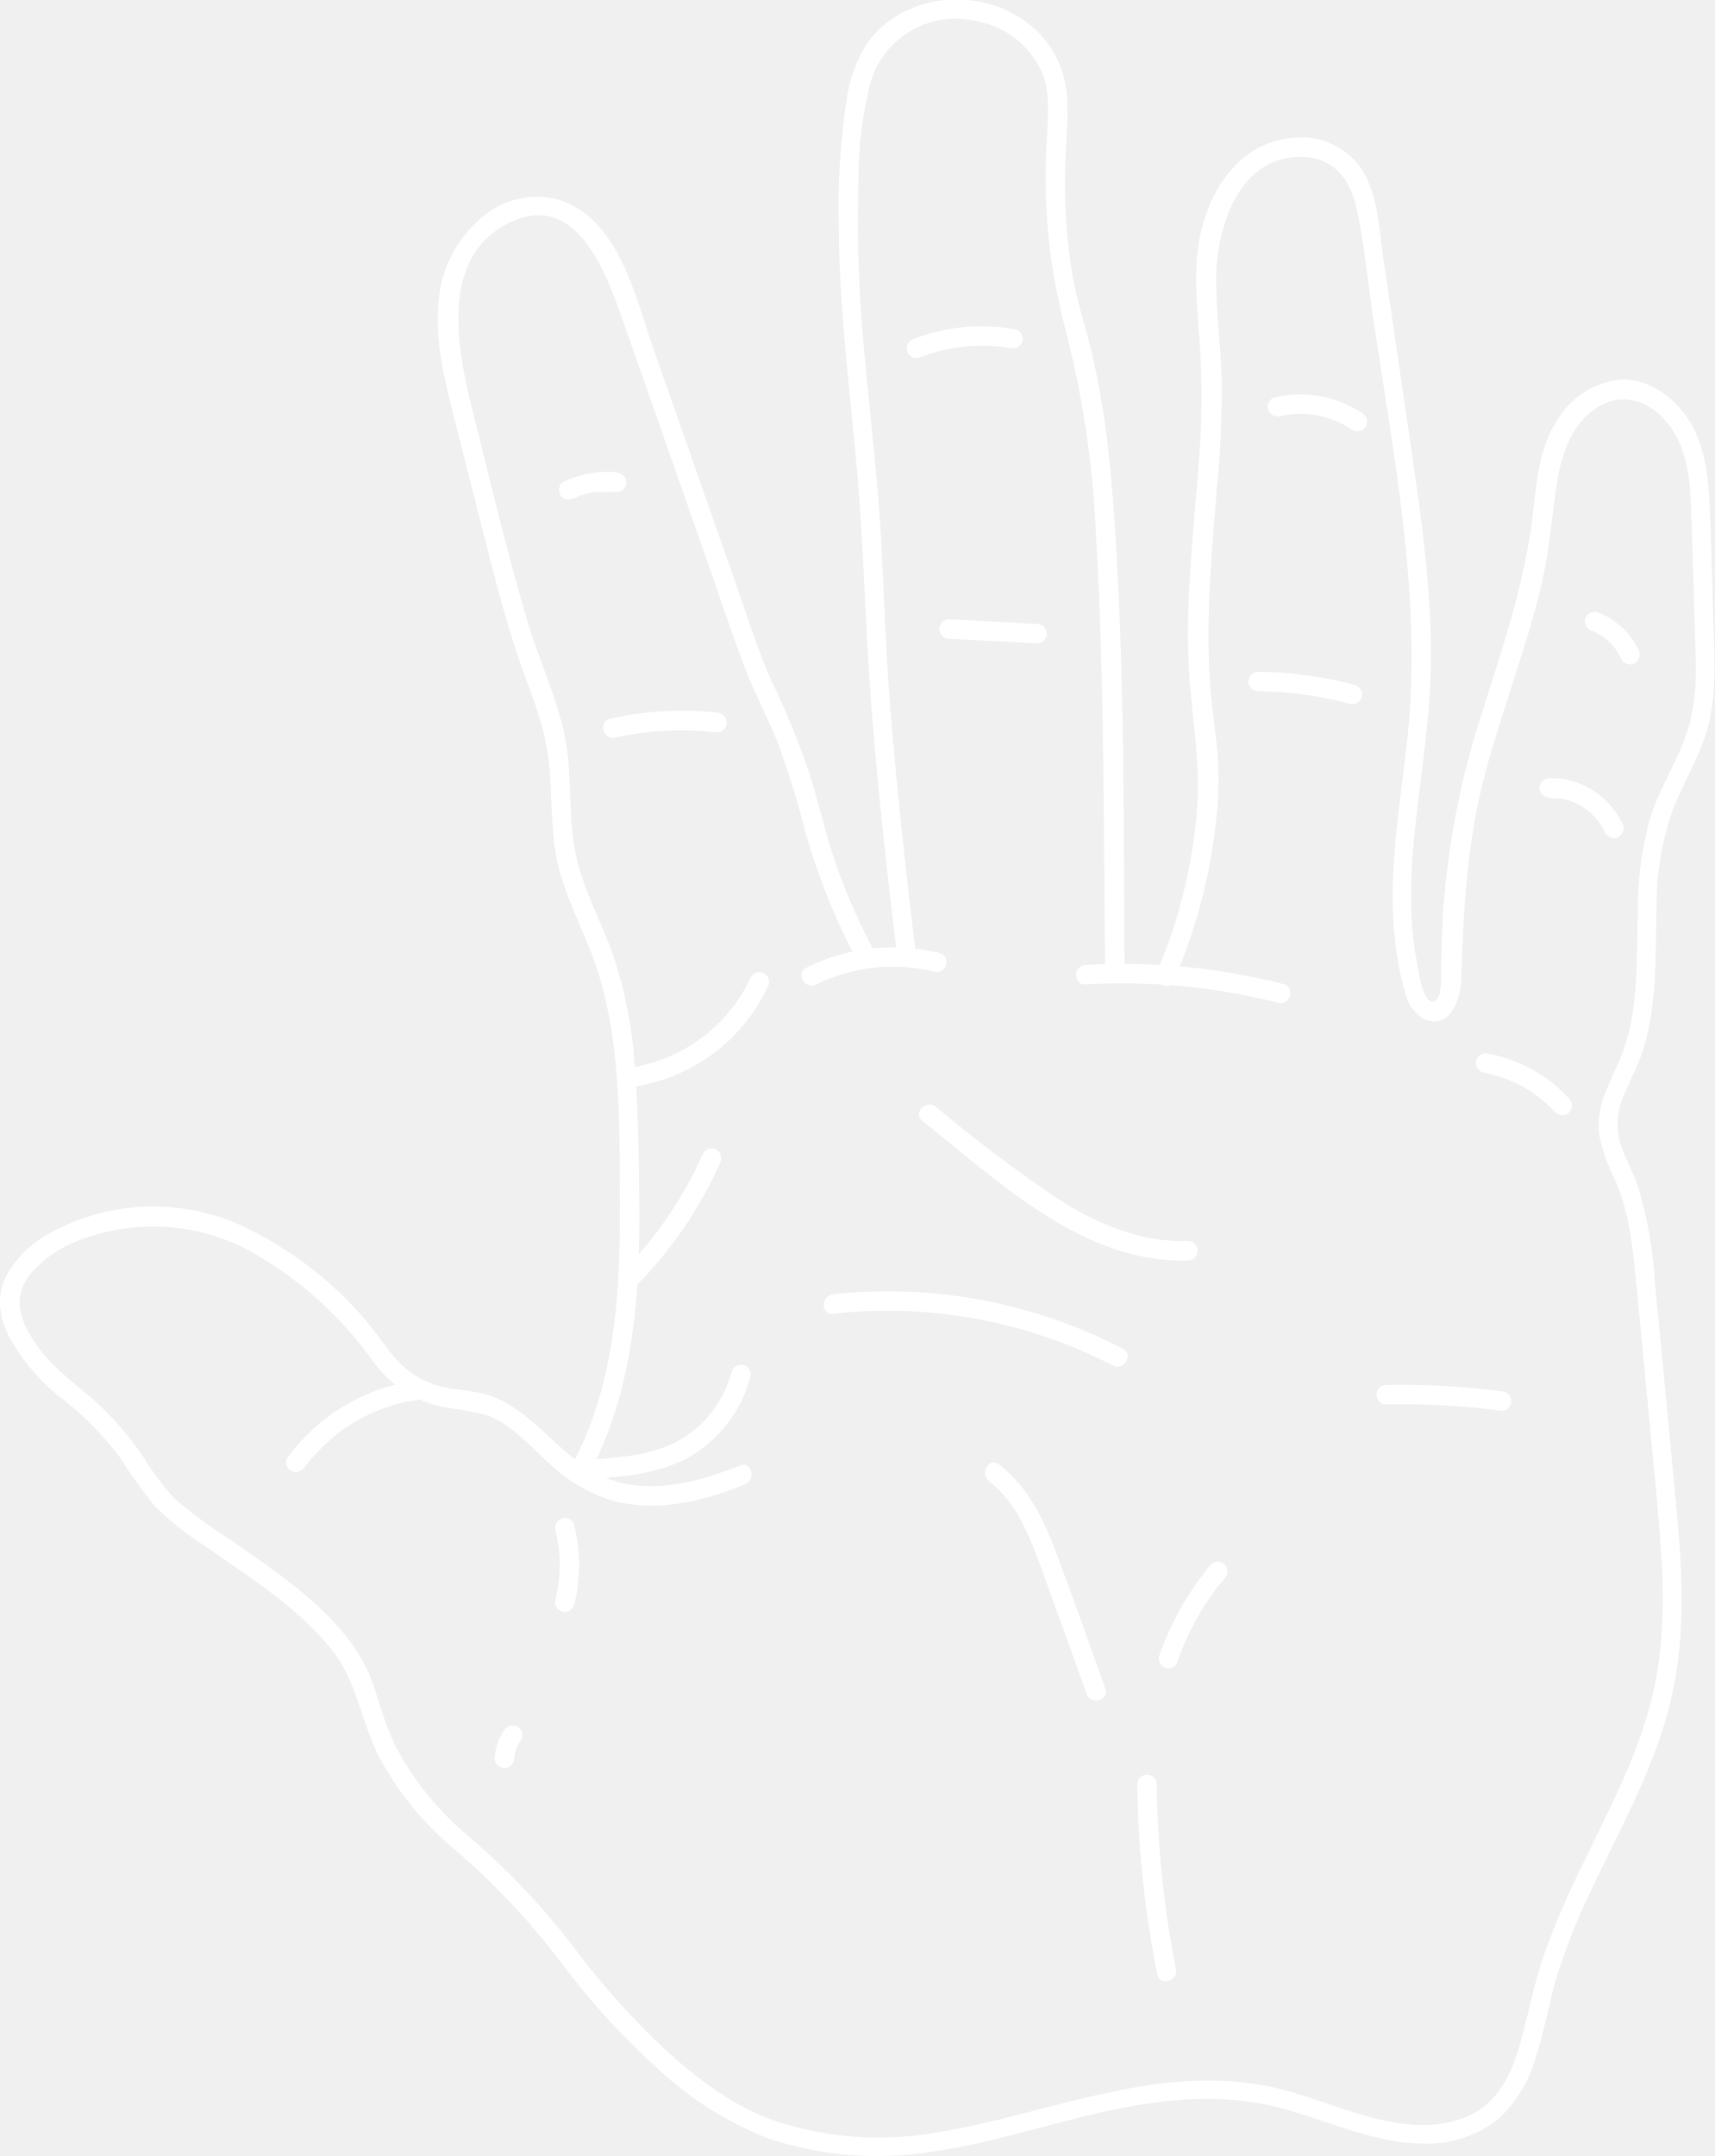
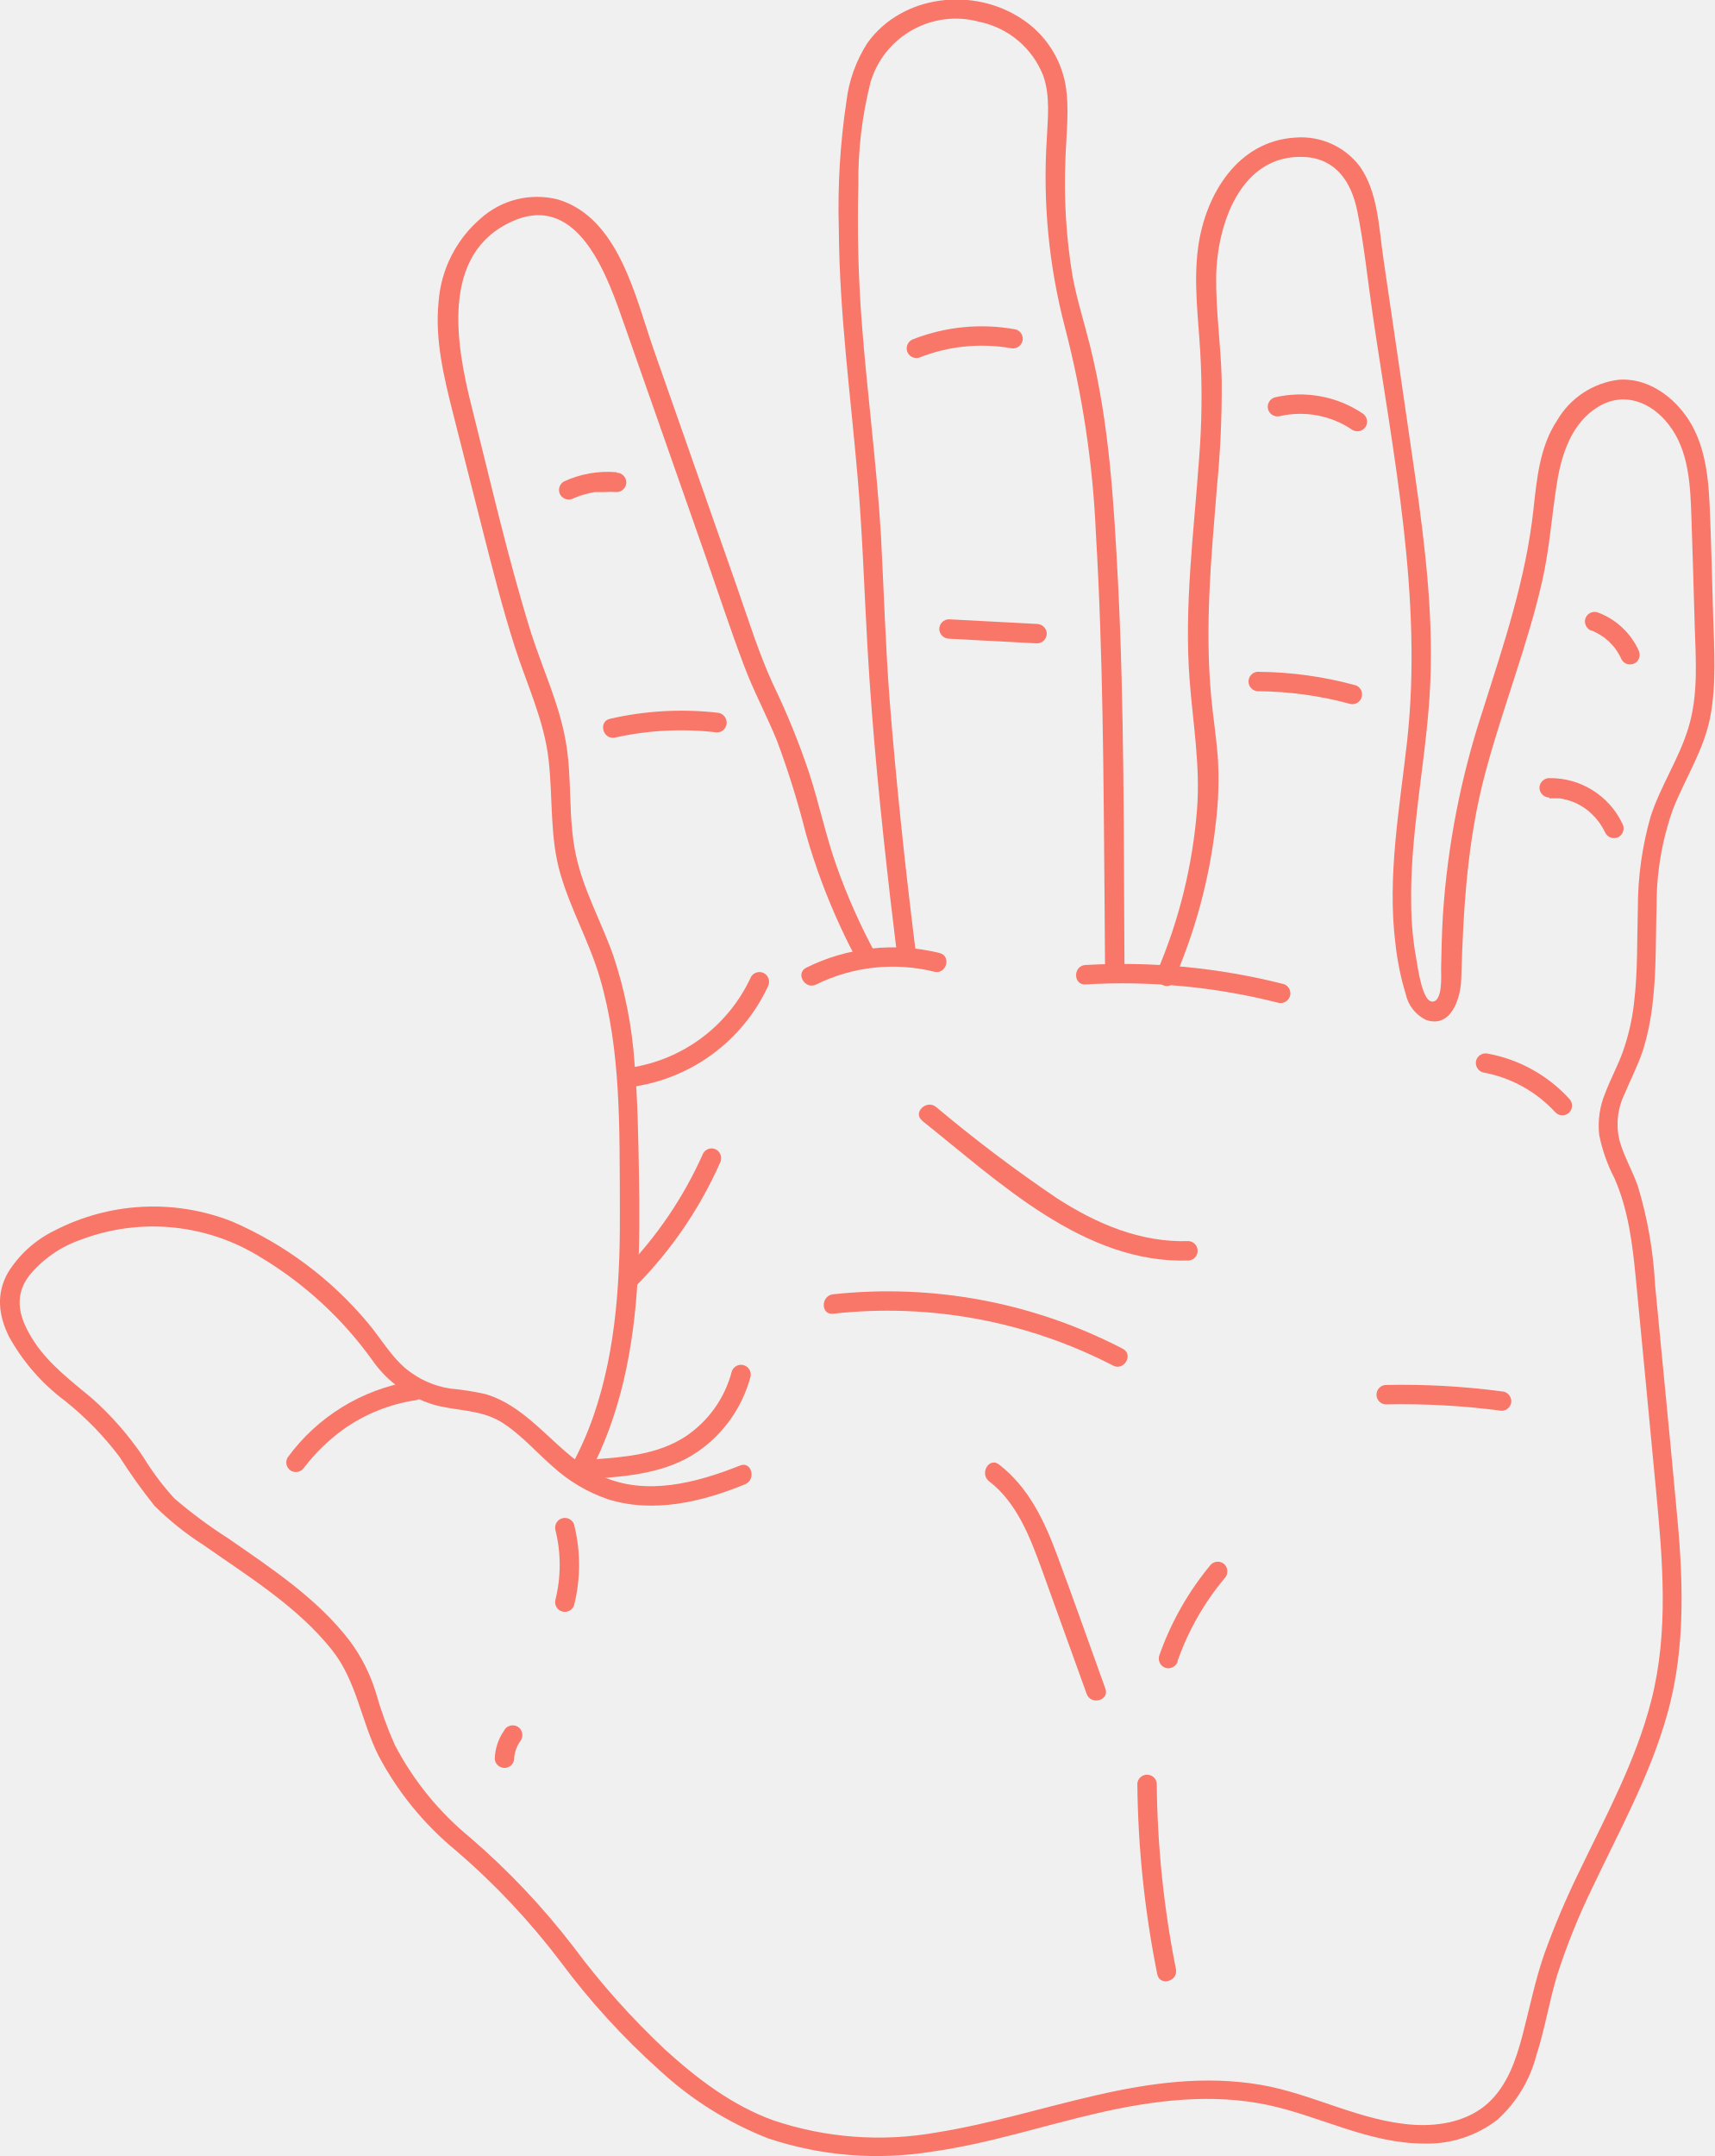
<svg xmlns="http://www.w3.org/2000/svg" id="Lager_1" data-name="Lager 1" viewBox="0 0 198.62 249.65">
  <defs>
-     <style>.cls-1{fill:#fff;}.cls-2{fill:none;stroke:#fff;stroke-miterlimit:10;stroke-width:0.75px;}</style>
+     <style>.cls-1{fill:#f97769;}.cls-2{fill:none;stroke:#f97769;stroke-miterlimit:10;stroke-width:0.75px;}</style>
  </defs>
  <path class="cls-1" d="M72.06,25.41c3.82-7,5.3-14.92,5.76-22.83.24-4.06.22-8.13.15-12.2-.08-4.26-.14-8.54-.51-12.79A50,50,0,0,0,75-34.87c-1.39-3.92-3.47-7.59-4.34-11.68-.92-4.31-.4-8.79-1.17-13.14s-2.66-8.35-4-12.5c-2.69-8.65-4.7-17.53-6.91-26.3-1.79-7.11-3.67-17.73,4.81-21.44,7.74-3.38,11.07,6.82,12.94,12.16l9.27,26.42c1.5,4.28,2.92,8.61,4.52,12.86,1.12,3,2.65,5.82,3.85,8.78A102.57,102.57,0,0,1,97.3-49a73.48,73.48,0,0,0,4.1,11c.62,1.34,1.29,2.67,2,4s2.63.14,1.94-1.14a71.85,71.85,0,0,1-4.49-10.11c-1.25-3.53-2-7.17-3.16-10.74a86.79,86.79,0,0,0-4.19-10.3C91.8-70,90.61-73.88,89.27-77.7l-9.6-27.36c-2.1-6-4-15.16-11-17.34a9.78,9.78,0,0,0-9.08,2.22,14.09,14.09,0,0,0-4.82,9.54c-.46,4.37.6,8.76,1.67,13,1.16,4.61,2.34,9.22,3.51,13.83,1.12,4.41,2.25,8.83,3.63,13.16S67-62.1,67.51-57.52s.11,9,1.39,13.29c1.2,4.09,3.34,7.83,4.54,11.93,2.47,8.39,2.27,17.49,2.32,26.16.06,8.29-.33,16.75-3.08,24.64a37.17,37.17,0,0,1-2.57,5.77c-.69,1.28,1.25,2.41,2,1.14Z" transform="translate(-3.97 145.52)" />
  <path class="cls-1" d="M110-35.49c-1.2-9.64-2.23-19.3-3-29-.48-6.34-.67-12.69-1-19-.5-8.27-1.6-16.49-2.23-24.75a156,156,0,0,1-.39-15.89A46.1,46.1,0,0,1,104.79-136a10.3,10.3,0,0,1,12.57-7,10.13,10.13,0,0,1,7.44,6.27c.82,2.34.52,4.92.4,7.36a68.59,68.59,0,0,0,2.09,21.69,114.29,114.29,0,0,1,3.6,23.92c.83,14,.88,28,1,42l.06,8.28a1.13,1.13,0,0,0,2.25,0c-.1-14.87,0-29.8-.75-44.66-.48-9.14-1-18.34-3.22-27.27-.68-2.75-1.56-5.44-2.06-8.23a65.36,65.36,0,0,1-.81-13.33c.08-2.91.5-5.91,0-8.8a11.56,11.56,0,0,0-5-7.53c-5.62-3.78-13.92-2.85-17.94,2.77A16,16,0,0,0,102-133.8a82.92,82.92,0,0,0-.88,14.86c.06,9.67,1.37,19.22,2.19,28.84.55,6.45.75,12.92,1.12,19.39.55,9.79,1.54,19.57,2.66,29.31q.35,3,.71,5.91c.18,1.41,2.43,1.43,2.25,0Z" transform="translate(-3.97 145.52)" />
  <path class="cls-1" d="M112.78-35.17a22.56,22.56,0,0,0-15.43,1.7c-1.29.65-.16,2.59,1.14,1.95A20.06,20.06,0,0,1,112.18-33c1.41.34,2-1.83.6-2.17Z" transform="translate(-3.97 145.52)" />
  <path class="cls-1" d="M139.89-31.93a62.87,62.87,0,0,0,4.88-18.22A41.28,41.28,0,0,0,145-58c-.18-2.26-.54-4.51-.75-6.78-.77-8.17,0-16.21.66-24.36a116.18,116.18,0,0,0,.55-12.38c-.09-4-.69-8-.64-11.94.08-6,2.82-14.29,10.26-13.88,3.61.2,5.39,2.9,6.07,6.2.8,3.93,1.21,8,1.79,12,2.39,16.33,5.81,32.84,4,49.39-.87,7.81-2.34,15.72-1.35,23.59a32.14,32.14,0,0,0,1.18,5.74,4.34,4.34,0,0,0,2.35,3c2.89,1,4-2.46,4.08-4.65.24-8.17.68-16.13,2.82-24.07,2-7.47,4.88-14.68,6.59-22.23.84-3.76,1.08-7.57,1.7-11.36.54-3.3,1.71-6.81,4.71-8.66s6.17-.59,8.18,2c2.38,3,2.54,7.1,2.66,10.77q.21,6.24.38,12.48c.13,4,.44,8.06-.73,11.9-1.08,3.57-3.22,6.71-4.37,10.26a38.22,38.22,0,0,0-1.48,10.54c-.11,3.7,0,7.42-.45,11.1a25.6,25.6,0,0,1-1.27,5.54c-.59,1.67-1.45,3.22-2.07,4.87a9.76,9.76,0,0,0-.69,4.83,19,19,0,0,0,1.76,5c1.61,3.64,2.09,7.6,2.47,11.51q1.19,12.31,2.35,24.63c.77,8.08,1.49,16.36-.54,24.32-1.76,6.92-5.18,13.23-8.25,19.62a95.64,95.64,0,0,0-4.14,9.73c-1.08,3.09-1.7,6.27-2.53,9.42-.75,2.85-1.74,5.82-4,7.88s-5.51,2.69-8.55,2.51c-6.19-.39-11.71-3.59-17.77-4.63-13-2.21-25,3.52-37.52,5.51A38.19,38.19,0,0,1,93.53,100c-4.72-1.7-8.81-4.81-12.49-8.15a89.76,89.76,0,0,1-10.7-12,85.2,85.2,0,0,0-11.93-12.6,34.46,34.46,0,0,1-8.72-10.73,45.57,45.57,0,0,1-2.21-6.12,19.51,19.51,0,0,0-3-5.91c-3.73-4.89-9.07-8.4-14.07-11.87A54.87,54.87,0,0,1,24.18,28a30.51,30.51,0,0,1-3.62-4.82,36.12,36.12,0,0,0-5.93-6.78c-2.4-2-5-3.95-6.74-6.62C6.3,7.31,5.43,4.8,7.3,2.25a13.39,13.39,0,0,1,6-4.21A23.59,23.59,0,0,1,34.21.1,43.31,43.31,0,0,1,47.05,11.93a13.35,13.35,0,0,0,7,5.16c2.69.8,5.4.54,7.89,2C64.24,20.5,66,22.57,68,24.31a18.24,18.24,0,0,0,6.34,3.76c5.26,1.68,11,.31,15.92-1.72,1.33-.54.75-2.72-.59-2.17-5,2-10.89,3.56-16,1.23s-8-7.87-13.49-9.51a33.45,33.45,0,0,0-4.11-.64,10.57,10.57,0,0,1-5-2.22c-1.82-1.49-3-3.6-4.49-5.37A42.47,42.47,0,0,0,30.82-4.09,24.9,24.9,0,0,0,10.23-3,13.09,13.09,0,0,0,4.91,1.81C3.5,4.27,3.79,6.77,5,9.23a23.44,23.44,0,0,0,6.51,7.47,36.06,36.06,0,0,1,6.3,6.47,64.16,64.16,0,0,0,4.06,5.68,34.3,34.3,0,0,0,5.66,4.53C32.7,37,38.35,40.47,42.35,45.45c2.94,3.65,3.41,8.26,5.47,12.35a36,36,0,0,0,9,11A83.24,83.24,0,0,1,68.93,81.69a84.08,84.08,0,0,0,11.3,12.4,40.18,40.18,0,0,0,12.7,8,39.84,39.84,0,0,0,19,1.53c6.54-.91,12.82-3,19.23-4.47s13.22-2.33,19.82-.89c6,1.32,11.56,4.41,17.87,4.43a13.3,13.3,0,0,0,8.53-2.75,15.18,15.18,0,0,0,4.51-7.43c1-3.06,1.49-6.25,2.42-9.32A76.7,76.7,0,0,1,188.42,73c3.12-6.59,6.69-13,8.66-20.1,2.22-7.92,1.8-16.15,1-24.25-.78-8.46-1.62-16.93-2.43-25.39a47.89,47.89,0,0,0-2-11.46c-.62-1.75-1.57-3.37-2.09-5.15a8,8,0,0,1,.56-5.5c.7-1.69,1.54-3.29,2.11-5a29,29,0,0,0,1.14-5.53c.45-3.76.34-7.55.46-11.32a32.82,32.82,0,0,1,1.91-11.16c1.41-3.55,3.54-6.78,4.29-10.58s.46-8,.34-12c-.13-4.2-.21-8.41-.4-12.6-.16-3.58-.61-7.4-2.78-10.38-1.77-2.45-4.6-4.36-7.74-4.13a9.62,9.62,0,0,0-7.16,4.74c-2,3-2.34,6.79-2.73,10.32-.87,8-3.43,15.55-5.85,23.19a95.85,95.85,0,0,0-4.63,23.71c-.12,2.1-.18,4.19-.21,6.29,0,.71.2,3.73-1,3.76s-1.71-4.07-1.87-4.92a37,37,0,0,1-.59-6.12c-.18-8.19,1.61-16.24,2.13-24.39.54-8.49-.47-17-1.67-25.38s-2.46-16.85-3.69-25.27c-.52-3.52-.61-7.69-2.76-10.68a8.51,8.51,0,0,0-7.42-3.29c-6.72.39-10.44,6.63-11.27,12.71-.54,4,0,8,.24,12a89.82,89.82,0,0,1-.14,12.6c-.6,8.49-1.73,16.93-1.09,25.45.39,5.08,1.26,10,.86,15.08A59.7,59.7,0,0,1,138-33.06c-.57,1.31,1.37,2.46,1.94,1.13Z" transform="translate(-3.97 145.52)" />
  <path class="cls-1" d="M129.64-31.53a73.46,73.46,0,0,1,22.44,2.14,1.13,1.13,0,0,0,.6-2.17,75.79,75.79,0,0,0-23-2.22c-1.44.08-1.45,2.33,0,2.25Z" transform="translate(-3.97 145.52)" />
  <path class="cls-1" d="M72.61,25.72c4.19-.3,8.57-.68,12.14-3.13a15.33,15.33,0,0,0,6.15-8.74,1.13,1.13,0,0,0-2.17-.6,13,13,0,0,1-5.33,7.54c-3.2,2.11-7.07,2.42-10.79,2.68-1.44.1-1.45,2.35,0,2.25Z" transform="translate(-3.97 145.52)" />
  <path class="cls-1" d="M100.45,6.6a56.88,56.88,0,0,1,32.42,6c1.28.67,2.42-1.27,1.14-1.94a59,59,0,0,0-33.56-6.31c-1.43.16-1.44,2.41,0,2.25Z" transform="translate(-3.97 145.52)" />
  <path class="cls-1" d="M110.78-15.73C119.65-8.7,129.5.85,141.65.44a1.13,1.13,0,0,0,0-2.25c-5.58.19-10.7-2-15.33-5a167.72,167.72,0,0,1-13.95-10.54c-1.13-.89-2.73.7-1.59,1.59Z" transform="translate(-3.97 145.52)" />
  <path class="cls-1" d="M164.41,17.1a88,88,0,0,1,13.47.74A1.12,1.12,0,0,0,179,16.72a1.15,1.15,0,0,0-1.12-1.13,88,88,0,0,0-13.47-.74,1.13,1.13,0,0,0,0,2.25Z" transform="translate(-3.97 145.52)" />
  <path class="cls-1" d="M118.52,26c3.23,2.48,4.75,6.5,6.1,10.2q2.61,7.22,5.2,14.42c.49,1.35,2.66.77,2.17-.6-1.86-5.16-3.68-10.35-5.6-15.49-1.49-4-3.29-7.82-6.73-10.48-1.15-.88-2.27,1.07-1.14,1.95Z" transform="translate(-3.97 145.52)" />
  <path class="cls-1" d="M135.69,61A117.62,117.62,0,0,0,138,83.09c.28,1.42,2.45.82,2.16-.6A115.37,115.37,0,0,1,137.94,61a1.13,1.13,0,0,0-2.25,0Z" transform="translate(-3.97 145.52)" />
  <path class="cls-1" d="M140.34,46.84a30.76,30.76,0,0,1,5.46-9.61,1.16,1.16,0,0,0,0-1.59,1.13,1.13,0,0,0-1.59,0,34,34,0,0,0-6,10.6,1.14,1.14,0,0,0,.78,1.38,1.16,1.16,0,0,0,1.39-.78Z" transform="translate(-3.97 145.52)" />
  <path class="cls-1" d="M51.62,14.42a22.21,22.21,0,0,0-14.34,8.83,1.13,1.13,0,0,0,.4,1.54,1.16,1.16,0,0,0,1.54-.41A22.09,22.09,0,0,1,43.72,20a19.49,19.49,0,0,1,8.5-3.4A1.13,1.13,0,0,0,53,15.21a1.15,1.15,0,0,0-1.38-.79Z" transform="translate(-3.97 145.52)" />
  <path class="cls-1" d="M68.28,31.58a16.78,16.78,0,0,1,0,8.21,1.13,1.13,0,0,0,2.17.6,19.21,19.21,0,0,0,0-9.41,1.13,1.13,0,0,0-2.17.6Z" transform="translate(-3.97 145.52)" />
  <path class="cls-1" d="M62.38,54.83a6,6,0,0,0-1.11,3.34,1.13,1.13,0,0,0,2.25,0c0-.17,0-.35,0-.52l0,.3a5.09,5.09,0,0,1,.35-1.27l-.11.27a5.36,5.36,0,0,1,.56-1,1.12,1.12,0,0,0,.11-.86,1.17,1.17,0,0,0-.51-.68,1.2,1.2,0,0,0-.87-.11l-.27.11a1.12,1.12,0,0,0-.4.41Z" transform="translate(-3.97 145.52)" />
  <path class="cls-1" d="M77.52-19.72A20.48,20.48,0,0,0,92.9-31.28a1.15,1.15,0,0,0-.41-1.53,1.13,1.13,0,0,0-1.54.4,18.39,18.39,0,0,1-14,10.52,1.14,1.14,0,0,0-.79,1.39,1.15,1.15,0,0,0,1.38.78Z" transform="translate(-3.97 145.52)" />
  <path class="cls-1" d="M87-63a37.09,37.09,0,0,0-12.38.71c-1.41.32-.82,2.49.6,2.17A35.33,35.33,0,0,1,87-60.71a1.13,1.13,0,0,0,1.13-1.12A1.16,1.16,0,0,0,87-63Z" transform="translate(-3.97 145.52)" />
  <path class="cls-1" d="M75.39-90.84a12.09,12.09,0,0,0-6.13,1.08,1.14,1.14,0,0,0-.4,1.54,1.16,1.16,0,0,0,1.54.4l.18-.08c-.11.05-.11.05,0,0l.28-.11c.22-.08.44-.16.66-.22a12.6,12.6,0,0,1,1.32-.31l.15,0a2.85,2.85,0,0,1,.29,0c.24,0,.47,0,.7,0a9.32,9.32,0,0,1,1.4,0,1.14,1.14,0,0,0,1.13-1.13,1.15,1.15,0,0,0-1.13-1.12Z" transform="translate(-3.97 145.52)" />
  <path class="cls-1" d="M121.57-107.38a21.78,21.78,0,0,0-11.77,1.11,1.15,1.15,0,0,0-.79,1.38,1.14,1.14,0,0,0,1.39.79A19.66,19.66,0,0,1,121-105.21a1.15,1.15,0,0,0,1.38-.79,1.13,1.13,0,0,0-.78-1.38Z" transform="translate(-3.97 145.52)" />
  <path class="cls-1" d="M124.07-73.27l-10.19-.54a1.14,1.14,0,0,0-1.13,1.12,1.15,1.15,0,0,0,1.13,1.13l10.19.54a1.14,1.14,0,0,0,1.13-1.13,1.15,1.15,0,0,0-1.13-1.12Z" transform="translate(-3.97 145.52)" />
  <path class="cls-1" d="M161.75-97.67a13,13,0,0,0-10.13-1.84,1.14,1.14,0,0,0-.79,1.39,1.14,1.14,0,0,0,1.38.78,10.72,10.72,0,0,1,8.4,1.61,1.14,1.14,0,0,0,1.54-.4,1.15,1.15,0,0,0-.4-1.54Z" transform="translate(-3.97 145.52)" />
  <path class="cls-1" d="M161-66.16a44,44,0,0,0-11.41-1.57,1.13,1.13,0,0,0,0,2.25A41.58,41.58,0,0,1,160.38-64a1.13,1.13,0,0,0,.6-2.17Z" transform="translate(-3.97 145.52)" />
  <path class="cls-1" d="M183.42-53.07a9.48,9.48,0,0,1,1.07,0c.35,0-.22,0,.14,0l.35.06.73.19a6.21,6.21,0,0,1,1.24.54c.2.11.4.24.59.37l.2.14.18.14a8.86,8.86,0,0,1,.82.8l.35.42,0,0,.14.19a9.43,9.43,0,0,1,.69,1.19,1.13,1.13,0,0,0,1.54.41,1.15,1.15,0,0,0,.4-1.54,9.24,9.24,0,0,0-8.47-5.26,1.15,1.15,0,0,0-1.13,1.12,1.16,1.16,0,0,0,1.13,1.13Z" transform="translate(-3.97 145.52)" />
  <path class="cls-1" d="M188.26-72.53l.17.07c.22.08-.25-.11,0,0l.31.15c.2.1.4.21.59.33a2.9,2.9,0,0,1,.29.19l.15.1c.07,0,.22.2,0,0l.52.44c.16.16.32.32.47.49l.22.26c.16.2-.09-.12,0,0l.09.13a7.15,7.15,0,0,1,.71,1.23,1.1,1.1,0,0,0,.67.52,1.2,1.2,0,0,0,.87-.11,1.13,1.13,0,0,0,.51-.68,1.28,1.28,0,0,0-.11-.86,8.45,8.45,0,0,0-4.77-4.36,1.14,1.14,0,0,0-1.39.79,1.16,1.16,0,0,0,.79,1.38Z" transform="translate(-3.97 145.52)" />
  <path class="cls-1" d="M175.72-21.34a15,15,0,0,1,8.4,4.64,1.13,1.13,0,0,0,1.59,0,1.14,1.14,0,0,0,0-1.59,16.93,16.93,0,0,0-9.39-5.22,1.15,1.15,0,0,0-1.39.78,1.15,1.15,0,0,0,.79,1.39Z" transform="translate(-3.97 145.52)" />
  <path class="cls-1" d="M77.71,3.3a47.87,47.87,0,0,0,9.64-14.15,1.17,1.17,0,0,0-.4-1.54,1.13,1.13,0,0,0-1.54.41A46.44,46.44,0,0,1,76.12,1.71c-1,1,.58,2.63,1.59,1.59Z" transform="translate(-3.97 145.52)" />
  <path class="cls-2" d="M103.92-41.49" transform="translate(-3.97 145.52)" />
</svg>
